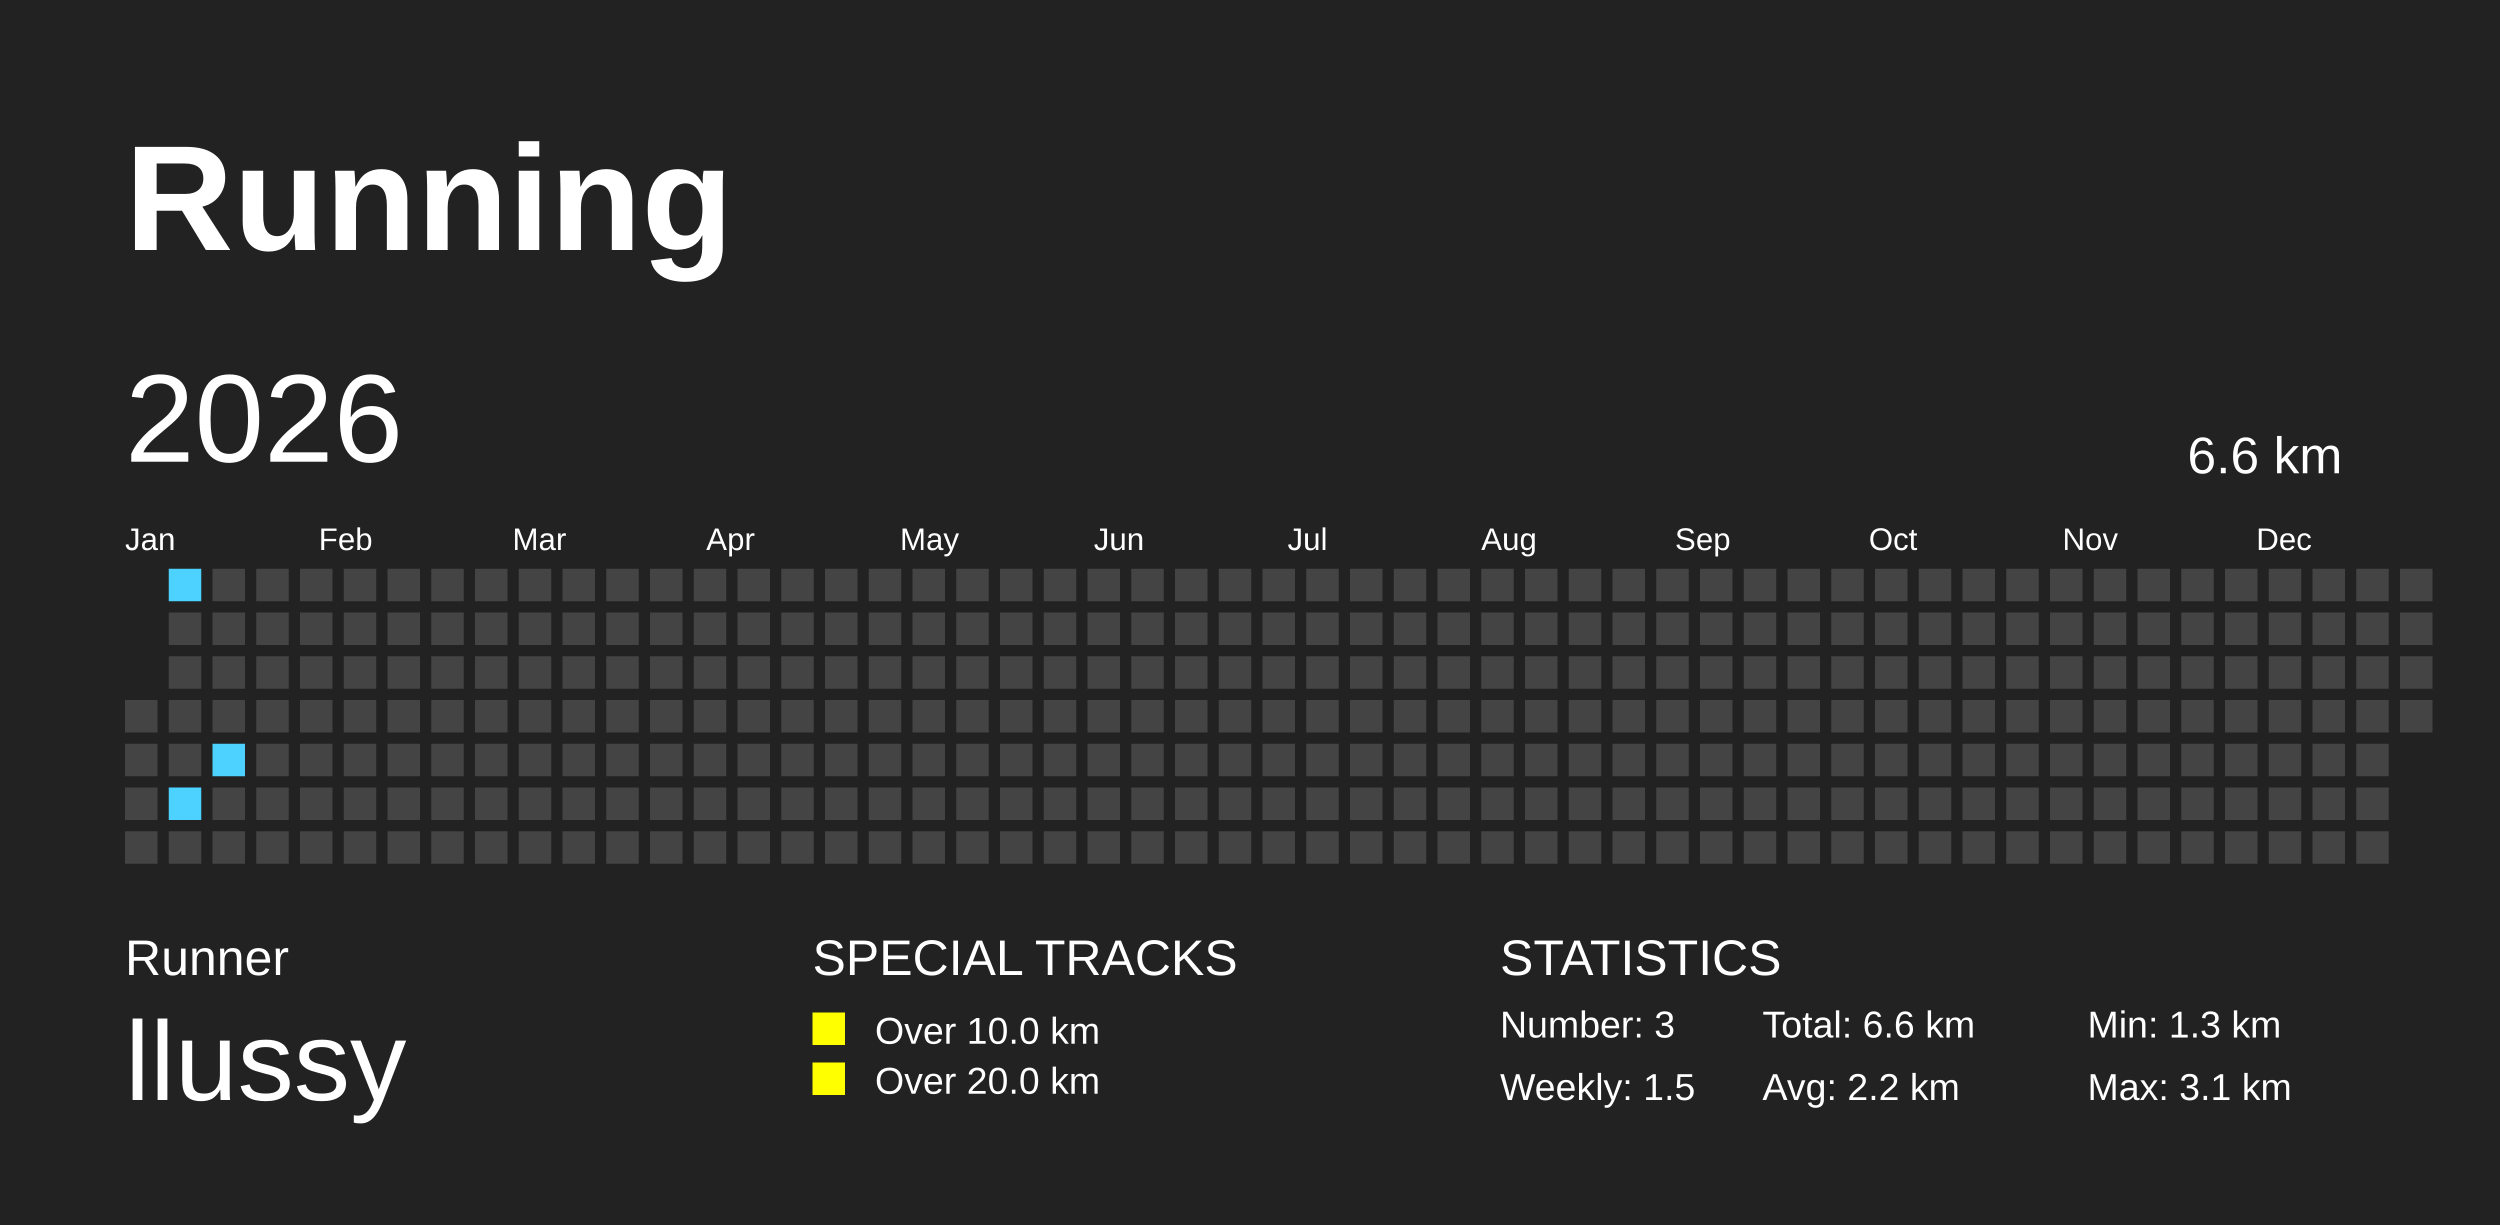
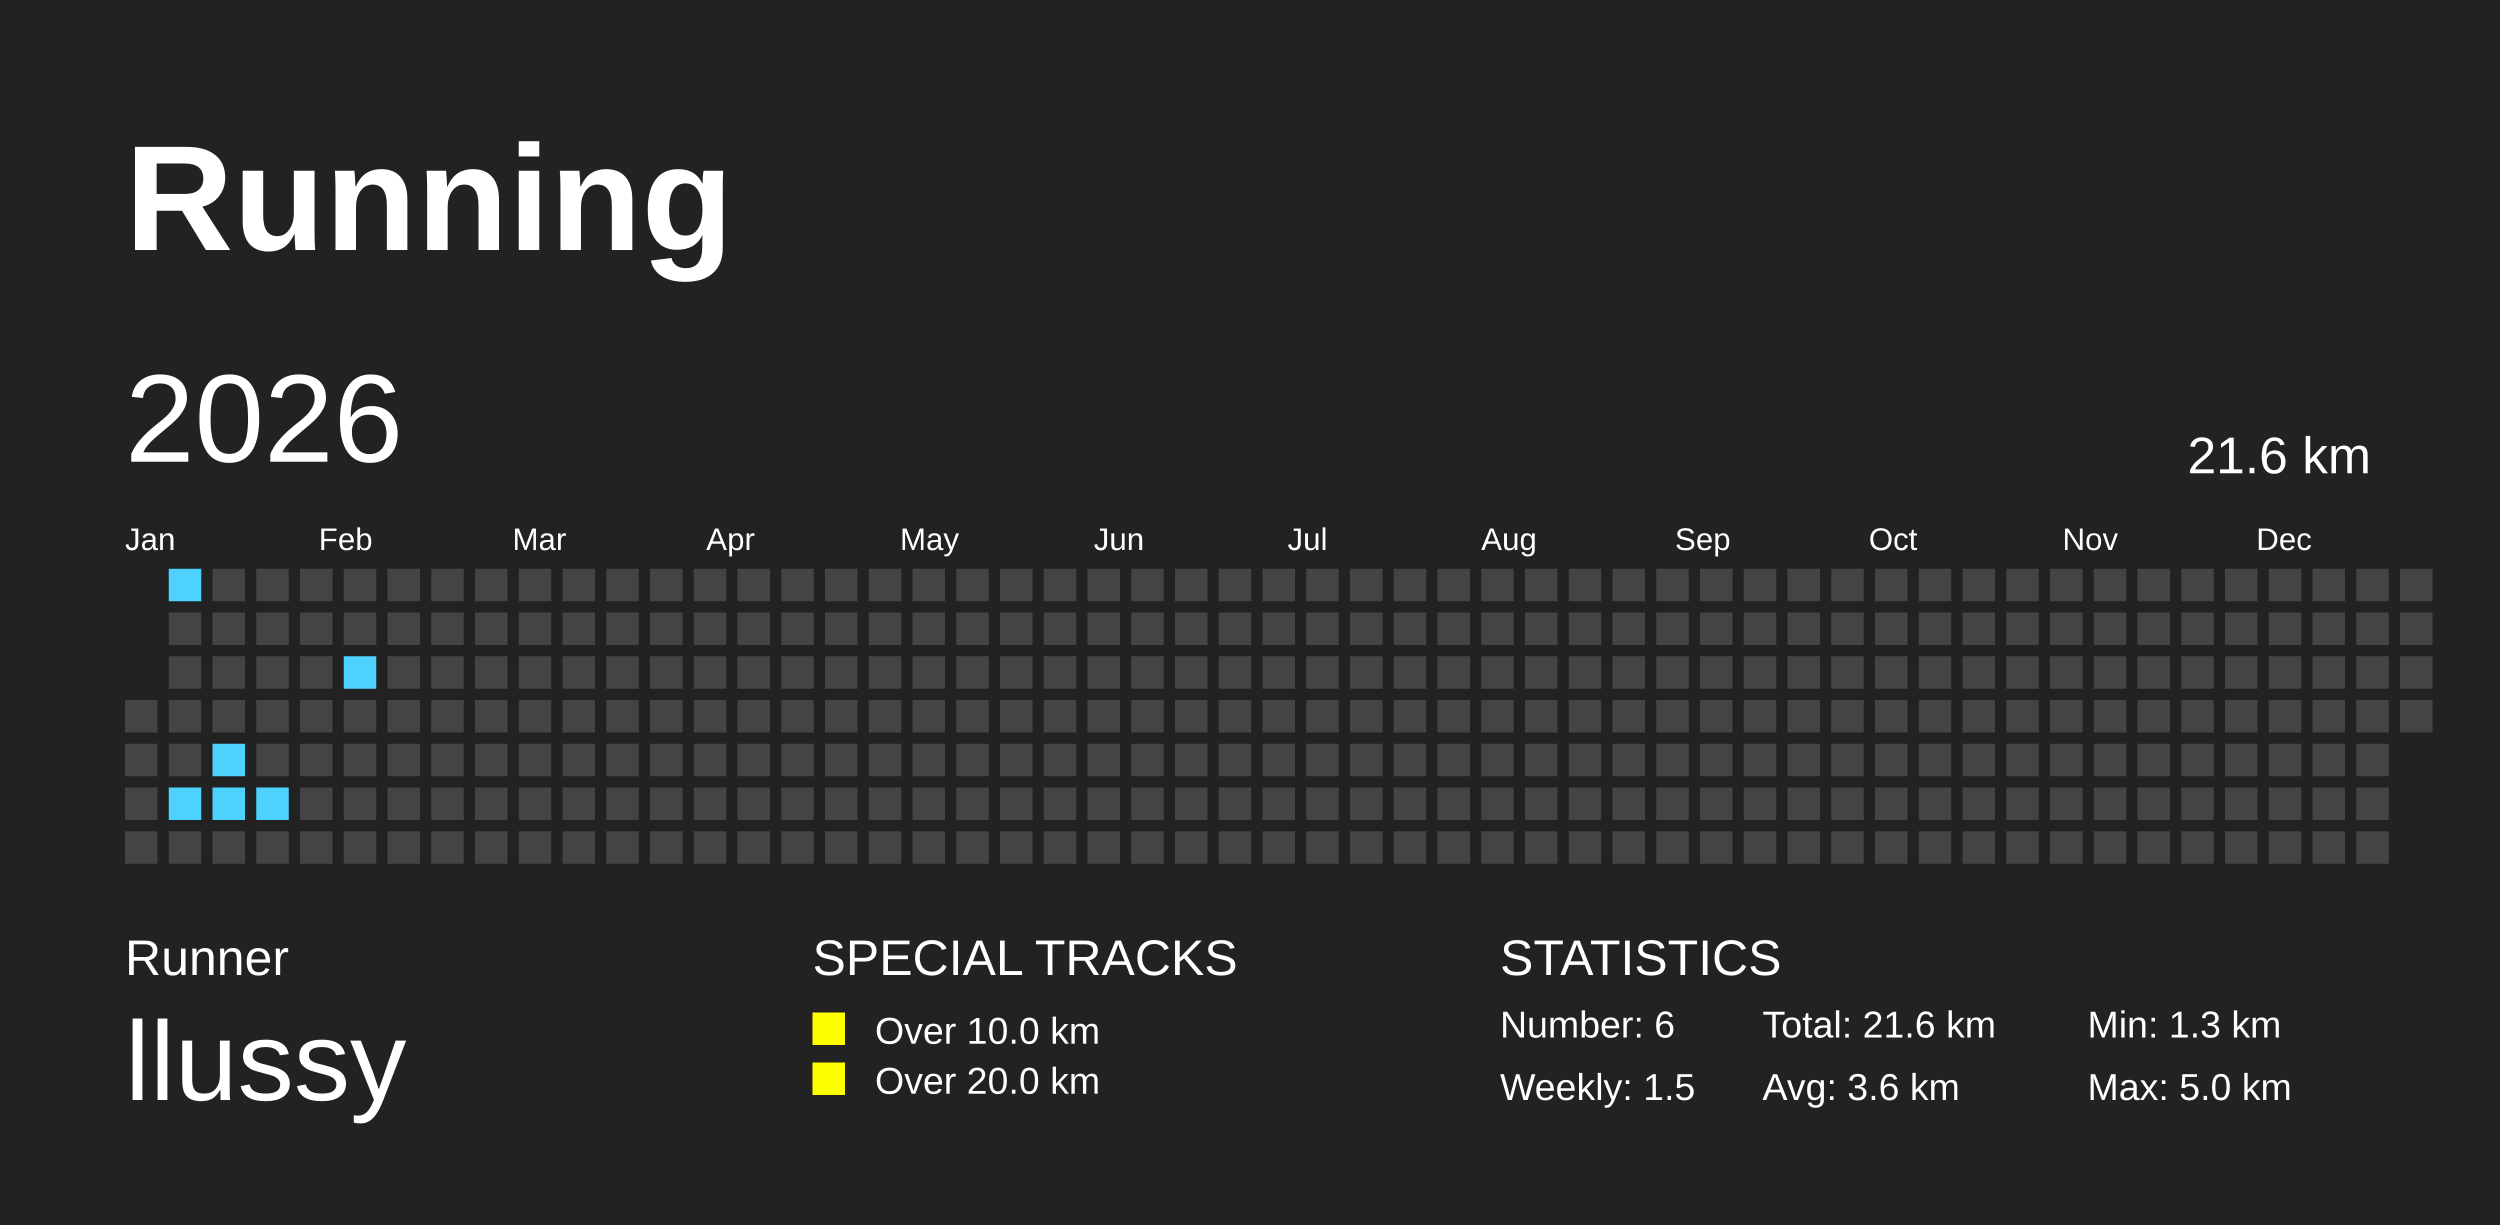
<svg xmlns="http://www.w3.org/2000/svg" baseProfile="full" height="98mm" version="1.1" viewBox="0,0,200,98" width="200mm">
  <defs />
  <rect fill="#222222" height="98" width="200" x="0" y="0" />
  <text fill="#FFFFFF" style="font-size:12px; font-family:Arial; font-weight:bold;" x="10" y="20">Running</text>
  <text fill="#FFFFFF" style="font-size:4px; font-family:Arial" x="10" y="78">Runner</text>
  <text fill="#FFFFFF" style="font-size:9px; font-family:Arial" x="10" y="88">llussy</text>
  <text fill="#FFFFFF" style="font-size:4px; font-family:Arial" x="65" y="78">SPECIAL TRACKS</text>
  <rect fill="#FFFF00" height="2.6" width="2.6" x="65" y="81" />
  <text fill="#FFFFFF" style="font-size:3px; font-family:Arial" x="70" y="83.5">Over 10.0 km</text>
  <rect fill="#FFFF00" height="2.6" width="2.6" x="65" y="85" />
  <text fill="#FFFFFF" style="font-size:3px; font-family:Arial" x="70" y="87.5">Over 20.0 km</text>
  <text fill="#FFFFFF" style="font-size:4px; font-family:Arial" x="120" y="78">STATISTICS</text>
-   <text fill="#FFFFFF" style="font-size:3px; font-family:Arial" x="120" y="83">Number: 3</text>
+   <text fill="#FFFFFF" style="font-size:3px; font-family:Arial" x="120" y="83">Number: 6</text>
  <text fill="#FFFFFF" style="font-size:3px; font-family:Arial" x="120" y="88">Weekly: 1.5</text>
-   <text fill="#FFFFFF" style="font-size:3px; font-family:Arial" x="141" y="83">Total: 6.6 km</text>
-   <text fill="#FFFFFF" style="font-size:3px; font-family:Arial" x="141" y="88">Avg: 2.2 km</text>
+   <text fill="#FFFFFF" style="font-size:3px; font-family:Arial" x="141" y="83">Total: 21.6 km</text>
+   <text fill="#FFFFFF" style="font-size:3px; font-family:Arial" x="141" y="88">Avg: 3.6 km</text>
  <text fill="#FFFFFF" style="font-size:3px; font-family:Arial" x="167" y="83">Min: 1.3 km</text>
-   <text fill="#FFFFFF" style="font-size:3px; font-family:Arial" x="167" y="88">Max: 3.1 km</text>
+   <text fill="#FFFFFF" style="font-size:3px; font-family:Arial" x="167" y="88">Max: 5.0 km</text>
  <text dominant-baseline="hanging" fill="#FFFFFF" style="font-size:10.0px; font-family:Arial;" x="10" y="30">2026</text>
-   <text dominant-baseline="hanging" fill="#FFFFFF" style="font-size:4.125px; font-family:Arial;" x="175" y="35">6.6 km</text>
+   <text dominant-baseline="hanging" fill="#FFFFFF" style="font-size:4.125px; font-family:Arial;" x="175" y="35">21.6 km</text>
  <text fill="#FFFFFF" style="font-size:2.5px; font-family:Arial" x="10.0" y="44">Jan</text>
  <text fill="#FFFFFF" style="font-size:2.5px; font-family:Arial" x="25.5" y="44">Feb</text>
  <text fill="#FFFFFF" style="font-size:2.5px; font-family:Arial" x="41.0" y="44">Mar</text>
  <text fill="#FFFFFF" style="font-size:2.5px; font-family:Arial" x="56.5" y="44">Apr</text>
  <text fill="#FFFFFF" style="font-size:2.5px; font-family:Arial" x="72.0" y="44">May</text>
  <text fill="#FFFFFF" style="font-size:2.5px; font-family:Arial" x="87.5" y="44">Jun</text>
  <text fill="#FFFFFF" style="font-size:2.5px; font-family:Arial" x="103.0" y="44">Jul</text>
  <text fill="#FFFFFF" style="font-size:2.5px; font-family:Arial" x="118.5" y="44">Aug</text>
  <text fill="#FFFFFF" style="font-size:2.5px; font-family:Arial" x="134.0" y="44">Sep</text>
  <text fill="#FFFFFF" style="font-size:2.5px; font-family:Arial" x="149.5" y="44">Oct</text>
  <text fill="#FFFFFF" style="font-size:2.5px; font-family:Arial" x="165.0" y="44">Nov</text>
  <text fill="#FFFFFF" style="font-size:2.5px; font-family:Arial" x="180.5" y="44">Dec</text>
  <rect fill="#444444" height="2.6" width="2.6" x="10.0" y="56.0" />
  <rect fill="#444444" height="2.6" width="2.6" x="10.0" y="59.5" />
  <rect fill="#444444" height="2.6" width="2.6" x="10.0" y="63.0" />
  <rect fill="#444444" height="2.6" width="2.6" x="10.0" y="66.5" />
  <rect fill="#4DD2FF" height="2.6" width="2.6" x="13.5" y="45.5" />
  <rect fill="#444444" height="2.6" width="2.6" x="13.5" y="49.0" />
  <rect fill="#444444" height="2.6" width="2.6" x="13.5" y="52.5" />
  <rect fill="#444444" height="2.6" width="2.6" x="13.5" y="56.0" />
  <rect fill="#444444" height="2.6" width="2.6" x="13.5" y="59.5" />
  <rect fill="#4DD2FF" height="2.6" width="2.6" x="13.5" y="63.0" />
  <rect fill="#444444" height="2.6" width="2.6" x="13.5" y="66.5" />
  <rect fill="#444444" height="2.6" width="2.6" x="17.0" y="45.5" />
  <rect fill="#444444" height="2.6" width="2.6" x="17.0" y="49.0" />
  <rect fill="#444444" height="2.6" width="2.6" x="17.0" y="52.5" />
  <rect fill="#444444" height="2.6" width="2.6" x="17.0" y="56.0" />
  <rect fill="#4DD2FF" height="2.6" width="2.6" x="17.0" y="59.5" />
-   <rect fill="#444444" height="2.6" width="2.6" x="17.0" y="63.0" />
+   <rect fill="#4DD2FF" height="2.6" width="2.6" x="17.0" y="63.0" />
  <rect fill="#444444" height="2.6" width="2.6" x="17.0" y="66.5" />
  <rect fill="#444444" height="2.6" width="2.6" x="20.5" y="45.5" />
  <rect fill="#444444" height="2.6" width="2.6" x="20.5" y="49.0" />
  <rect fill="#444444" height="2.6" width="2.6" x="20.5" y="52.5" />
  <rect fill="#444444" height="2.6" width="2.6" x="20.5" y="56.0" />
  <rect fill="#444444" height="2.6" width="2.6" x="20.5" y="59.5" />
-   <rect fill="#444444" height="2.6" width="2.6" x="20.5" y="63.0" />
+   <rect fill="#4DD2FF" height="2.6" width="2.6" x="20.5" y="63.0" />
  <rect fill="#444444" height="2.6" width="2.6" x="20.5" y="66.5" />
  <rect fill="#444444" height="2.6" width="2.6" x="24.0" y="45.5" />
  <rect fill="#444444" height="2.6" width="2.6" x="24.0" y="49.0" />
  <rect fill="#444444" height="2.6" width="2.6" x="24.0" y="52.5" />
  <rect fill="#444444" height="2.6" width="2.6" x="24.0" y="56.0" />
  <rect fill="#444444" height="2.6" width="2.6" x="24.0" y="59.5" />
  <rect fill="#444444" height="2.6" width="2.6" x="24.0" y="63.0" />
  <rect fill="#444444" height="2.6" width="2.6" x="24.0" y="66.5" />
  <rect fill="#444444" height="2.6" width="2.6" x="27.5" y="45.5" />
  <rect fill="#444444" height="2.6" width="2.6" x="27.5" y="49.0" />
-   <rect fill="#444444" height="2.6" width="2.6" x="27.5" y="52.5" />
+   <rect fill="#4DD2FF" height="2.6" width="2.6" x="27.5" y="52.5" />
  <rect fill="#444444" height="2.6" width="2.6" x="27.5" y="56.0" />
  <rect fill="#444444" height="2.6" width="2.6" x="27.5" y="59.5" />
  <rect fill="#444444" height="2.6" width="2.6" x="27.5" y="63.0" />
  <rect fill="#444444" height="2.6" width="2.6" x="27.5" y="66.5" />
  <rect fill="#444444" height="2.6" width="2.6" x="31.0" y="45.5" />
  <rect fill="#444444" height="2.6" width="2.6" x="31.0" y="49.0" />
  <rect fill="#444444" height="2.6" width="2.6" x="31.0" y="52.5" />
  <rect fill="#444444" height="2.6" width="2.6" x="31.0" y="56.0" />
  <rect fill="#444444" height="2.6" width="2.6" x="31.0" y="59.5" />
  <rect fill="#444444" height="2.6" width="2.6" x="31.0" y="63.0" />
  <rect fill="#444444" height="2.6" width="2.6" x="31.0" y="66.5" />
  <rect fill="#444444" height="2.6" width="2.6" x="34.5" y="45.5" />
  <rect fill="#444444" height="2.6" width="2.6" x="34.5" y="49.0" />
  <rect fill="#444444" height="2.6" width="2.6" x="34.5" y="52.5" />
  <rect fill="#444444" height="2.6" width="2.6" x="34.5" y="56.0" />
  <rect fill="#444444" height="2.6" width="2.6" x="34.5" y="59.5" />
  <rect fill="#444444" height="2.6" width="2.6" x="34.5" y="63.0" />
  <rect fill="#444444" height="2.6" width="2.6" x="34.5" y="66.5" />
  <rect fill="#444444" height="2.6" width="2.6" x="38.0" y="45.5" />
  <rect fill="#444444" height="2.6" width="2.6" x="38.0" y="49.0" />
  <rect fill="#444444" height="2.6" width="2.6" x="38.0" y="52.5" />
  <rect fill="#444444" height="2.6" width="2.6" x="38.0" y="56.0" />
  <rect fill="#444444" height="2.6" width="2.6" x="38.0" y="59.5" />
  <rect fill="#444444" height="2.6" width="2.6" x="38.0" y="63.0" />
  <rect fill="#444444" height="2.6" width="2.6" x="38.0" y="66.5" />
  <rect fill="#444444" height="2.6" width="2.6" x="41.5" y="45.5" />
  <rect fill="#444444" height="2.6" width="2.6" x="41.5" y="49.0" />
  <rect fill="#444444" height="2.6" width="2.6" x="41.5" y="52.5" />
  <rect fill="#444444" height="2.6" width="2.6" x="41.5" y="56.0" />
  <rect fill="#444444" height="2.6" width="2.6" x="41.5" y="59.5" />
  <rect fill="#444444" height="2.6" width="2.6" x="41.5" y="63.0" />
  <rect fill="#444444" height="2.6" width="2.6" x="41.5" y="66.5" />
  <rect fill="#444444" height="2.6" width="2.6" x="45.0" y="45.5" />
  <rect fill="#444444" height="2.6" width="2.6" x="45.0" y="49.0" />
  <rect fill="#444444" height="2.6" width="2.6" x="45.0" y="52.5" />
  <rect fill="#444444" height="2.6" width="2.6" x="45.0" y="56.0" />
  <rect fill="#444444" height="2.6" width="2.6" x="45.0" y="59.5" />
  <rect fill="#444444" height="2.6" width="2.6" x="45.0" y="63.0" />
  <rect fill="#444444" height="2.6" width="2.6" x="45.0" y="66.5" />
  <rect fill="#444444" height="2.6" width="2.6" x="48.5" y="45.5" />
  <rect fill="#444444" height="2.6" width="2.6" x="48.5" y="49.0" />
  <rect fill="#444444" height="2.6" width="2.6" x="48.5" y="52.5" />
  <rect fill="#444444" height="2.6" width="2.6" x="48.5" y="56.0" />
  <rect fill="#444444" height="2.6" width="2.6" x="48.5" y="59.5" />
  <rect fill="#444444" height="2.6" width="2.6" x="48.5" y="63.0" />
  <rect fill="#444444" height="2.6" width="2.6" x="48.5" y="66.5" />
  <rect fill="#444444" height="2.6" width="2.6" x="52.0" y="45.5" />
  <rect fill="#444444" height="2.6" width="2.6" x="52.0" y="49.0" />
  <rect fill="#444444" height="2.6" width="2.6" x="52.0" y="52.5" />
  <rect fill="#444444" height="2.6" width="2.6" x="52.0" y="56.0" />
  <rect fill="#444444" height="2.6" width="2.6" x="52.0" y="59.5" />
  <rect fill="#444444" height="2.6" width="2.6" x="52.0" y="63.0" />
  <rect fill="#444444" height="2.6" width="2.6" x="52.0" y="66.5" />
  <rect fill="#444444" height="2.6" width="2.6" x="55.5" y="45.5" />
  <rect fill="#444444" height="2.6" width="2.6" x="55.5" y="49.0" />
  <rect fill="#444444" height="2.6" width="2.6" x="55.5" y="52.5" />
  <rect fill="#444444" height="2.6" width="2.6" x="55.5" y="56.0" />
  <rect fill="#444444" height="2.6" width="2.6" x="55.5" y="59.5" />
  <rect fill="#444444" height="2.6" width="2.6" x="55.5" y="63.0" />
  <rect fill="#444444" height="2.6" width="2.6" x="55.5" y="66.5" />
  <rect fill="#444444" height="2.6" width="2.6" x="59.0" y="45.5" />
  <rect fill="#444444" height="2.6" width="2.6" x="59.0" y="49.0" />
  <rect fill="#444444" height="2.6" width="2.6" x="59.0" y="52.5" />
  <rect fill="#444444" height="2.6" width="2.6" x="59.0" y="56.0" />
  <rect fill="#444444" height="2.6" width="2.6" x="59.0" y="59.5" />
  <rect fill="#444444" height="2.6" width="2.6" x="59.0" y="63.0" />
  <rect fill="#444444" height="2.6" width="2.6" x="59.0" y="66.5" />
  <rect fill="#444444" height="2.6" width="2.6" x="62.5" y="45.5" />
  <rect fill="#444444" height="2.6" width="2.6" x="62.5" y="49.0" />
  <rect fill="#444444" height="2.6" width="2.6" x="62.5" y="52.5" />
  <rect fill="#444444" height="2.6" width="2.6" x="62.5" y="56.0" />
  <rect fill="#444444" height="2.6" width="2.6" x="62.5" y="59.5" />
  <rect fill="#444444" height="2.6" width="2.6" x="62.5" y="63.0" />
  <rect fill="#444444" height="2.6" width="2.6" x="62.5" y="66.5" />
  <rect fill="#444444" height="2.6" width="2.6" x="66.0" y="45.5" />
  <rect fill="#444444" height="2.6" width="2.6" x="66.0" y="49.0" />
  <rect fill="#444444" height="2.6" width="2.6" x="66.0" y="52.5" />
  <rect fill="#444444" height="2.6" width="2.6" x="66.0" y="56.0" />
  <rect fill="#444444" height="2.6" width="2.6" x="66.0" y="59.5" />
  <rect fill="#444444" height="2.6" width="2.6" x="66.0" y="63.0" />
  <rect fill="#444444" height="2.6" width="2.6" x="66.0" y="66.5" />
  <rect fill="#444444" height="2.6" width="2.6" x="69.5" y="45.5" />
  <rect fill="#444444" height="2.6" width="2.6" x="69.5" y="49.0" />
  <rect fill="#444444" height="2.6" width="2.6" x="69.5" y="52.5" />
  <rect fill="#444444" height="2.6" width="2.6" x="69.5" y="56.0" />
  <rect fill="#444444" height="2.6" width="2.6" x="69.5" y="59.5" />
  <rect fill="#444444" height="2.6" width="2.6" x="69.5" y="63.0" />
  <rect fill="#444444" height="2.6" width="2.6" x="69.5" y="66.5" />
  <rect fill="#444444" height="2.6" width="2.6" x="73.0" y="45.5" />
  <rect fill="#444444" height="2.6" width="2.6" x="73.0" y="49.0" />
  <rect fill="#444444" height="2.6" width="2.6" x="73.0" y="52.5" />
  <rect fill="#444444" height="2.6" width="2.6" x="73.0" y="56.0" />
  <rect fill="#444444" height="2.6" width="2.6" x="73.0" y="59.5" />
  <rect fill="#444444" height="2.6" width="2.6" x="73.0" y="63.0" />
  <rect fill="#444444" height="2.6" width="2.6" x="73.0" y="66.5" />
  <rect fill="#444444" height="2.6" width="2.6" x="76.5" y="45.5" />
  <rect fill="#444444" height="2.6" width="2.6" x="76.5" y="49.0" />
  <rect fill="#444444" height="2.6" width="2.6" x="76.5" y="52.5" />
  <rect fill="#444444" height="2.6" width="2.6" x="76.5" y="56.0" />
  <rect fill="#444444" height="2.6" width="2.6" x="76.5" y="59.5" />
  <rect fill="#444444" height="2.6" width="2.6" x="76.5" y="63.0" />
  <rect fill="#444444" height="2.6" width="2.6" x="76.5" y="66.5" />
  <rect fill="#444444" height="2.6" width="2.6" x="80.0" y="45.5" />
  <rect fill="#444444" height="2.6" width="2.6" x="80.0" y="49.0" />
  <rect fill="#444444" height="2.6" width="2.6" x="80.0" y="52.5" />
  <rect fill="#444444" height="2.6" width="2.6" x="80.0" y="56.0" />
  <rect fill="#444444" height="2.6" width="2.6" x="80.0" y="59.5" />
  <rect fill="#444444" height="2.6" width="2.6" x="80.0" y="63.0" />
  <rect fill="#444444" height="2.6" width="2.6" x="80.0" y="66.5" />
  <rect fill="#444444" height="2.6" width="2.6" x="83.5" y="45.5" />
  <rect fill="#444444" height="2.6" width="2.6" x="83.5" y="49.0" />
  <rect fill="#444444" height="2.6" width="2.6" x="83.5" y="52.5" />
  <rect fill="#444444" height="2.6" width="2.6" x="83.5" y="56.0" />
  <rect fill="#444444" height="2.6" width="2.6" x="83.5" y="59.5" />
  <rect fill="#444444" height="2.6" width="2.6" x="83.5" y="63.0" />
  <rect fill="#444444" height="2.6" width="2.6" x="83.5" y="66.5" />
  <rect fill="#444444" height="2.6" width="2.6" x="87.0" y="45.5" />
  <rect fill="#444444" height="2.6" width="2.6" x="87.0" y="49.0" />
  <rect fill="#444444" height="2.6" width="2.6" x="87.0" y="52.5" />
  <rect fill="#444444" height="2.6" width="2.6" x="87.0" y="56.0" />
  <rect fill="#444444" height="2.6" width="2.6" x="87.0" y="59.5" />
  <rect fill="#444444" height="2.6" width="2.6" x="87.0" y="63.0" />
  <rect fill="#444444" height="2.6" width="2.6" x="87.0" y="66.5" />
  <rect fill="#444444" height="2.6" width="2.6" x="90.5" y="45.5" />
  <rect fill="#444444" height="2.6" width="2.6" x="90.5" y="49.0" />
  <rect fill="#444444" height="2.6" width="2.6" x="90.5" y="52.5" />
  <rect fill="#444444" height="2.6" width="2.6" x="90.5" y="56.0" />
  <rect fill="#444444" height="2.6" width="2.6" x="90.5" y="59.5" />
  <rect fill="#444444" height="2.6" width="2.6" x="90.5" y="63.0" />
  <rect fill="#444444" height="2.6" width="2.6" x="90.5" y="66.5" />
  <rect fill="#444444" height="2.6" width="2.6" x="94.0" y="45.5" />
  <rect fill="#444444" height="2.6" width="2.6" x="94.0" y="49.0" />
  <rect fill="#444444" height="2.6" width="2.6" x="94.0" y="52.5" />
  <rect fill="#444444" height="2.6" width="2.6" x="94.0" y="56.0" />
  <rect fill="#444444" height="2.6" width="2.6" x="94.0" y="59.5" />
  <rect fill="#444444" height="2.6" width="2.6" x="94.0" y="63.0" />
  <rect fill="#444444" height="2.6" width="2.6" x="94.0" y="66.5" />
  <rect fill="#444444" height="2.6" width="2.6" x="97.5" y="45.5" />
  <rect fill="#444444" height="2.6" width="2.6" x="97.5" y="49.0" />
  <rect fill="#444444" height="2.6" width="2.6" x="97.5" y="52.5" />
  <rect fill="#444444" height="2.6" width="2.6" x="97.5" y="56.0" />
  <rect fill="#444444" height="2.6" width="2.6" x="97.5" y="59.5" />
  <rect fill="#444444" height="2.6" width="2.6" x="97.5" y="63.0" />
  <rect fill="#444444" height="2.6" width="2.6" x="97.5" y="66.5" />
  <rect fill="#444444" height="2.6" width="2.6" x="101.0" y="45.5" />
  <rect fill="#444444" height="2.6" width="2.6" x="101.0" y="49.0" />
  <rect fill="#444444" height="2.6" width="2.6" x="101.0" y="52.5" />
  <rect fill="#444444" height="2.6" width="2.6" x="101.0" y="56.0" />
  <rect fill="#444444" height="2.6" width="2.6" x="101.0" y="59.5" />
  <rect fill="#444444" height="2.6" width="2.6" x="101.0" y="63.0" />
  <rect fill="#444444" height="2.6" width="2.6" x="101.0" y="66.5" />
  <rect fill="#444444" height="2.6" width="2.6" x="104.5" y="45.5" />
  <rect fill="#444444" height="2.6" width="2.6" x="104.5" y="49.0" />
  <rect fill="#444444" height="2.6" width="2.6" x="104.5" y="52.5" />
  <rect fill="#444444" height="2.6" width="2.6" x="104.5" y="56.0" />
  <rect fill="#444444" height="2.6" width="2.6" x="104.5" y="59.5" />
  <rect fill="#444444" height="2.6" width="2.6" x="104.5" y="63.0" />
  <rect fill="#444444" height="2.6" width="2.6" x="104.5" y="66.5" />
  <rect fill="#444444" height="2.6" width="2.6" x="108.0" y="45.5" />
  <rect fill="#444444" height="2.6" width="2.6" x="108.0" y="49.0" />
  <rect fill="#444444" height="2.6" width="2.6" x="108.0" y="52.5" />
  <rect fill="#444444" height="2.6" width="2.6" x="108.0" y="56.0" />
  <rect fill="#444444" height="2.6" width="2.6" x="108.0" y="59.5" />
  <rect fill="#444444" height="2.6" width="2.6" x="108.0" y="63.0" />
  <rect fill="#444444" height="2.6" width="2.6" x="108.0" y="66.5" />
  <rect fill="#444444" height="2.6" width="2.6" x="111.5" y="45.5" />
  <rect fill="#444444" height="2.6" width="2.6" x="111.5" y="49.0" />
  <rect fill="#444444" height="2.6" width="2.6" x="111.5" y="52.5" />
  <rect fill="#444444" height="2.6" width="2.6" x="111.5" y="56.0" />
  <rect fill="#444444" height="2.6" width="2.6" x="111.5" y="59.5" />
  <rect fill="#444444" height="2.6" width="2.6" x="111.5" y="63.0" />
  <rect fill="#444444" height="2.6" width="2.6" x="111.5" y="66.5" />
  <rect fill="#444444" height="2.6" width="2.6" x="115.0" y="45.5" />
  <rect fill="#444444" height="2.6" width="2.6" x="115.0" y="49.0" />
  <rect fill="#444444" height="2.6" width="2.6" x="115.0" y="52.5" />
  <rect fill="#444444" height="2.6" width="2.6" x="115.0" y="56.0" />
  <rect fill="#444444" height="2.6" width="2.6" x="115.0" y="59.5" />
  <rect fill="#444444" height="2.6" width="2.6" x="115.0" y="63.0" />
  <rect fill="#444444" height="2.6" width="2.6" x="115.0" y="66.5" />
  <rect fill="#444444" height="2.6" width="2.6" x="118.5" y="45.5" />
  <rect fill="#444444" height="2.6" width="2.6" x="118.5" y="49.0" />
  <rect fill="#444444" height="2.6" width="2.6" x="118.5" y="52.5" />
  <rect fill="#444444" height="2.6" width="2.6" x="118.5" y="56.0" />
  <rect fill="#444444" height="2.6" width="2.6" x="118.5" y="59.5" />
  <rect fill="#444444" height="2.6" width="2.6" x="118.5" y="63.0" />
  <rect fill="#444444" height="2.6" width="2.6" x="118.5" y="66.5" />
  <rect fill="#444444" height="2.6" width="2.6" x="122.0" y="45.5" />
  <rect fill="#444444" height="2.6" width="2.6" x="122.0" y="49.0" />
  <rect fill="#444444" height="2.6" width="2.6" x="122.0" y="52.5" />
  <rect fill="#444444" height="2.6" width="2.6" x="122.0" y="56.0" />
  <rect fill="#444444" height="2.6" width="2.6" x="122.0" y="59.5" />
  <rect fill="#444444" height="2.6" width="2.6" x="122.0" y="63.0" />
  <rect fill="#444444" height="2.6" width="2.6" x="122.0" y="66.5" />
  <rect fill="#444444" height="2.6" width="2.6" x="125.5" y="45.5" />
  <rect fill="#444444" height="2.6" width="2.6" x="125.5" y="49.0" />
  <rect fill="#444444" height="2.6" width="2.6" x="125.5" y="52.5" />
  <rect fill="#444444" height="2.6" width="2.6" x="125.5" y="56.0" />
  <rect fill="#444444" height="2.6" width="2.6" x="125.5" y="59.5" />
  <rect fill="#444444" height="2.6" width="2.6" x="125.5" y="63.0" />
  <rect fill="#444444" height="2.6" width="2.6" x="125.5" y="66.5" />
  <rect fill="#444444" height="2.6" width="2.6" x="129.0" y="45.5" />
  <rect fill="#444444" height="2.6" width="2.6" x="129.0" y="49.0" />
  <rect fill="#444444" height="2.6" width="2.6" x="129.0" y="52.5" />
  <rect fill="#444444" height="2.6" width="2.6" x="129.0" y="56.0" />
  <rect fill="#444444" height="2.6" width="2.6" x="129.0" y="59.5" />
  <rect fill="#444444" height="2.6" width="2.6" x="129.0" y="63.0" />
  <rect fill="#444444" height="2.6" width="2.6" x="129.0" y="66.5" />
  <rect fill="#444444" height="2.6" width="2.6" x="132.5" y="45.5" />
  <rect fill="#444444" height="2.6" width="2.6" x="132.5" y="49.0" />
  <rect fill="#444444" height="2.6" width="2.6" x="132.5" y="52.5" />
  <rect fill="#444444" height="2.6" width="2.6" x="132.5" y="56.0" />
  <rect fill="#444444" height="2.6" width="2.6" x="132.5" y="59.5" />
  <rect fill="#444444" height="2.6" width="2.6" x="132.5" y="63.0" />
  <rect fill="#444444" height="2.6" width="2.6" x="132.5" y="66.5" />
  <rect fill="#444444" height="2.6" width="2.6" x="136.0" y="45.5" />
  <rect fill="#444444" height="2.6" width="2.6" x="136.0" y="49.0" />
  <rect fill="#444444" height="2.6" width="2.6" x="136.0" y="52.5" />
  <rect fill="#444444" height="2.6" width="2.6" x="136.0" y="56.0" />
  <rect fill="#444444" height="2.6" width="2.6" x="136.0" y="59.5" />
  <rect fill="#444444" height="2.6" width="2.6" x="136.0" y="63.0" />
  <rect fill="#444444" height="2.6" width="2.6" x="136.0" y="66.5" />
  <rect fill="#444444" height="2.6" width="2.6" x="139.5" y="45.5" />
  <rect fill="#444444" height="2.6" width="2.6" x="139.5" y="49.0" />
  <rect fill="#444444" height="2.6" width="2.6" x="139.5" y="52.5" />
  <rect fill="#444444" height="2.6" width="2.6" x="139.5" y="56.0" />
  <rect fill="#444444" height="2.6" width="2.6" x="139.5" y="59.5" />
  <rect fill="#444444" height="2.6" width="2.6" x="139.5" y="63.0" />
  <rect fill="#444444" height="2.6" width="2.6" x="139.5" y="66.5" />
  <rect fill="#444444" height="2.6" width="2.6" x="143.0" y="45.5" />
  <rect fill="#444444" height="2.6" width="2.6" x="143.0" y="49.0" />
  <rect fill="#444444" height="2.6" width="2.6" x="143.0" y="52.5" />
  <rect fill="#444444" height="2.6" width="2.6" x="143.0" y="56.0" />
  <rect fill="#444444" height="2.6" width="2.6" x="143.0" y="59.5" />
  <rect fill="#444444" height="2.6" width="2.6" x="143.0" y="63.0" />
  <rect fill="#444444" height="2.6" width="2.6" x="143.0" y="66.5" />
  <rect fill="#444444" height="2.6" width="2.6" x="146.5" y="45.5" />
  <rect fill="#444444" height="2.6" width="2.6" x="146.5" y="49.0" />
  <rect fill="#444444" height="2.6" width="2.6" x="146.5" y="52.5" />
  <rect fill="#444444" height="2.6" width="2.6" x="146.5" y="56.0" />
  <rect fill="#444444" height="2.6" width="2.6" x="146.5" y="59.5" />
  <rect fill="#444444" height="2.6" width="2.6" x="146.5" y="63.0" />
  <rect fill="#444444" height="2.6" width="2.6" x="146.5" y="66.5" />
  <rect fill="#444444" height="2.6" width="2.6" x="150.0" y="45.5" />
  <rect fill="#444444" height="2.6" width="2.6" x="150.0" y="49.0" />
  <rect fill="#444444" height="2.6" width="2.6" x="150.0" y="52.5" />
  <rect fill="#444444" height="2.6" width="2.6" x="150.0" y="56.0" />
  <rect fill="#444444" height="2.6" width="2.6" x="150.0" y="59.5" />
  <rect fill="#444444" height="2.6" width="2.6" x="150.0" y="63.0" />
  <rect fill="#444444" height="2.6" width="2.6" x="150.0" y="66.5" />
  <rect fill="#444444" height="2.6" width="2.6" x="153.5" y="45.5" />
  <rect fill="#444444" height="2.6" width="2.6" x="153.5" y="49.0" />
  <rect fill="#444444" height="2.6" width="2.6" x="153.5" y="52.5" />
  <rect fill="#444444" height="2.6" width="2.6" x="153.5" y="56.0" />
  <rect fill="#444444" height="2.6" width="2.6" x="153.5" y="59.5" />
  <rect fill="#444444" height="2.6" width="2.6" x="153.5" y="63.0" />
  <rect fill="#444444" height="2.6" width="2.6" x="153.5" y="66.5" />
  <rect fill="#444444" height="2.6" width="2.6" x="157.0" y="45.5" />
  <rect fill="#444444" height="2.6" width="2.6" x="157.0" y="49.0" />
  <rect fill="#444444" height="2.6" width="2.6" x="157.0" y="52.5" />
  <rect fill="#444444" height="2.6" width="2.6" x="157.0" y="56.0" />
  <rect fill="#444444" height="2.6" width="2.6" x="157.0" y="59.5" />
  <rect fill="#444444" height="2.6" width="2.6" x="157.0" y="63.0" />
  <rect fill="#444444" height="2.6" width="2.6" x="157.0" y="66.5" />
  <rect fill="#444444" height="2.6" width="2.6" x="160.5" y="45.5" />
  <rect fill="#444444" height="2.6" width="2.6" x="160.5" y="49.0" />
  <rect fill="#444444" height="2.6" width="2.6" x="160.5" y="52.5" />
  <rect fill="#444444" height="2.6" width="2.6" x="160.5" y="56.0" />
  <rect fill="#444444" height="2.6" width="2.6" x="160.5" y="59.5" />
  <rect fill="#444444" height="2.6" width="2.6" x="160.5" y="63.0" />
  <rect fill="#444444" height="2.6" width="2.6" x="160.5" y="66.5" />
  <rect fill="#444444" height="2.6" width="2.6" x="164.0" y="45.5" />
  <rect fill="#444444" height="2.6" width="2.6" x="164.0" y="49.0" />
  <rect fill="#444444" height="2.6" width="2.6" x="164.0" y="52.5" />
  <rect fill="#444444" height="2.6" width="2.6" x="164.0" y="56.0" />
  <rect fill="#444444" height="2.6" width="2.6" x="164.0" y="59.5" />
  <rect fill="#444444" height="2.6" width="2.6" x="164.0" y="63.0" />
  <rect fill="#444444" height="2.6" width="2.6" x="164.0" y="66.5" />
  <rect fill="#444444" height="2.6" width="2.6" x="167.5" y="45.5" />
  <rect fill="#444444" height="2.6" width="2.6" x="167.5" y="49.0" />
  <rect fill="#444444" height="2.6" width="2.6" x="167.5" y="52.5" />
  <rect fill="#444444" height="2.6" width="2.6" x="167.5" y="56.0" />
  <rect fill="#444444" height="2.6" width="2.6" x="167.5" y="59.5" />
  <rect fill="#444444" height="2.6" width="2.6" x="167.5" y="63.0" />
  <rect fill="#444444" height="2.6" width="2.6" x="167.5" y="66.5" />
  <rect fill="#444444" height="2.6" width="2.6" x="171.0" y="45.5" />
  <rect fill="#444444" height="2.6" width="2.6" x="171.0" y="49.0" />
  <rect fill="#444444" height="2.6" width="2.6" x="171.0" y="52.5" />
  <rect fill="#444444" height="2.6" width="2.6" x="171.0" y="56.0" />
  <rect fill="#444444" height="2.6" width="2.6" x="171.0" y="59.5" />
  <rect fill="#444444" height="2.6" width="2.6" x="171.0" y="63.0" />
  <rect fill="#444444" height="2.6" width="2.6" x="171.0" y="66.5" />
  <rect fill="#444444" height="2.6" width="2.6" x="174.5" y="45.5" />
  <rect fill="#444444" height="2.6" width="2.6" x="174.5" y="49.0" />
  <rect fill="#444444" height="2.6" width="2.6" x="174.5" y="52.5" />
  <rect fill="#444444" height="2.6" width="2.6" x="174.5" y="56.0" />
  <rect fill="#444444" height="2.6" width="2.6" x="174.5" y="59.5" />
  <rect fill="#444444" height="2.6" width="2.6" x="174.5" y="63.0" />
  <rect fill="#444444" height="2.6" width="2.6" x="174.5" y="66.5" />
  <rect fill="#444444" height="2.6" width="2.6" x="178.0" y="45.5" />
  <rect fill="#444444" height="2.6" width="2.6" x="178.0" y="49.0" />
  <rect fill="#444444" height="2.6" width="2.6" x="178.0" y="52.5" />
  <rect fill="#444444" height="2.6" width="2.6" x="178.0" y="56.0" />
  <rect fill="#444444" height="2.6" width="2.6" x="178.0" y="59.5" />
  <rect fill="#444444" height="2.6" width="2.6" x="178.0" y="63.0" />
  <rect fill="#444444" height="2.6" width="2.6" x="178.0" y="66.5" />
  <rect fill="#444444" height="2.6" width="2.6" x="181.5" y="45.5" />
  <rect fill="#444444" height="2.6" width="2.6" x="181.5" y="49.0" />
  <rect fill="#444444" height="2.6" width="2.6" x="181.5" y="52.5" />
  <rect fill="#444444" height="2.6" width="2.6" x="181.5" y="56.0" />
  <rect fill="#444444" height="2.6" width="2.6" x="181.5" y="59.5" />
  <rect fill="#444444" height="2.6" width="2.6" x="181.5" y="63.0" />
  <rect fill="#444444" height="2.6" width="2.6" x="181.5" y="66.5" />
  <rect fill="#444444" height="2.6" width="2.6" x="185.0" y="45.5" />
  <rect fill="#444444" height="2.6" width="2.6" x="185.0" y="49.0" />
  <rect fill="#444444" height="2.6" width="2.6" x="185.0" y="52.5" />
  <rect fill="#444444" height="2.6" width="2.6" x="185.0" y="56.0" />
  <rect fill="#444444" height="2.6" width="2.6" x="185.0" y="59.5" />
  <rect fill="#444444" height="2.6" width="2.6" x="185.0" y="63.0" />
  <rect fill="#444444" height="2.6" width="2.6" x="185.0" y="66.5" />
  <rect fill="#444444" height="2.6" width="2.6" x="188.5" y="45.5" />
  <rect fill="#444444" height="2.6" width="2.6" x="188.5" y="49.0" />
  <rect fill="#444444" height="2.6" width="2.6" x="188.5" y="52.5" />
  <rect fill="#444444" height="2.6" width="2.6" x="188.5" y="56.0" />
  <rect fill="#444444" height="2.6" width="2.6" x="188.5" y="59.5" />
  <rect fill="#444444" height="2.6" width="2.6" x="188.5" y="63.0" />
  <rect fill="#444444" height="2.6" width="2.6" x="188.5" y="66.5" />
  <rect fill="#444444" height="2.6" width="2.6" x="192.0" y="45.5" />
  <rect fill="#444444" height="2.6" width="2.6" x="192.0" y="49.0" />
  <rect fill="#444444" height="2.6" width="2.6" x="192.0" y="52.5" />
  <rect fill="#444444" height="2.6" width="2.6" x="192.0" y="56.0" />
</svg>
